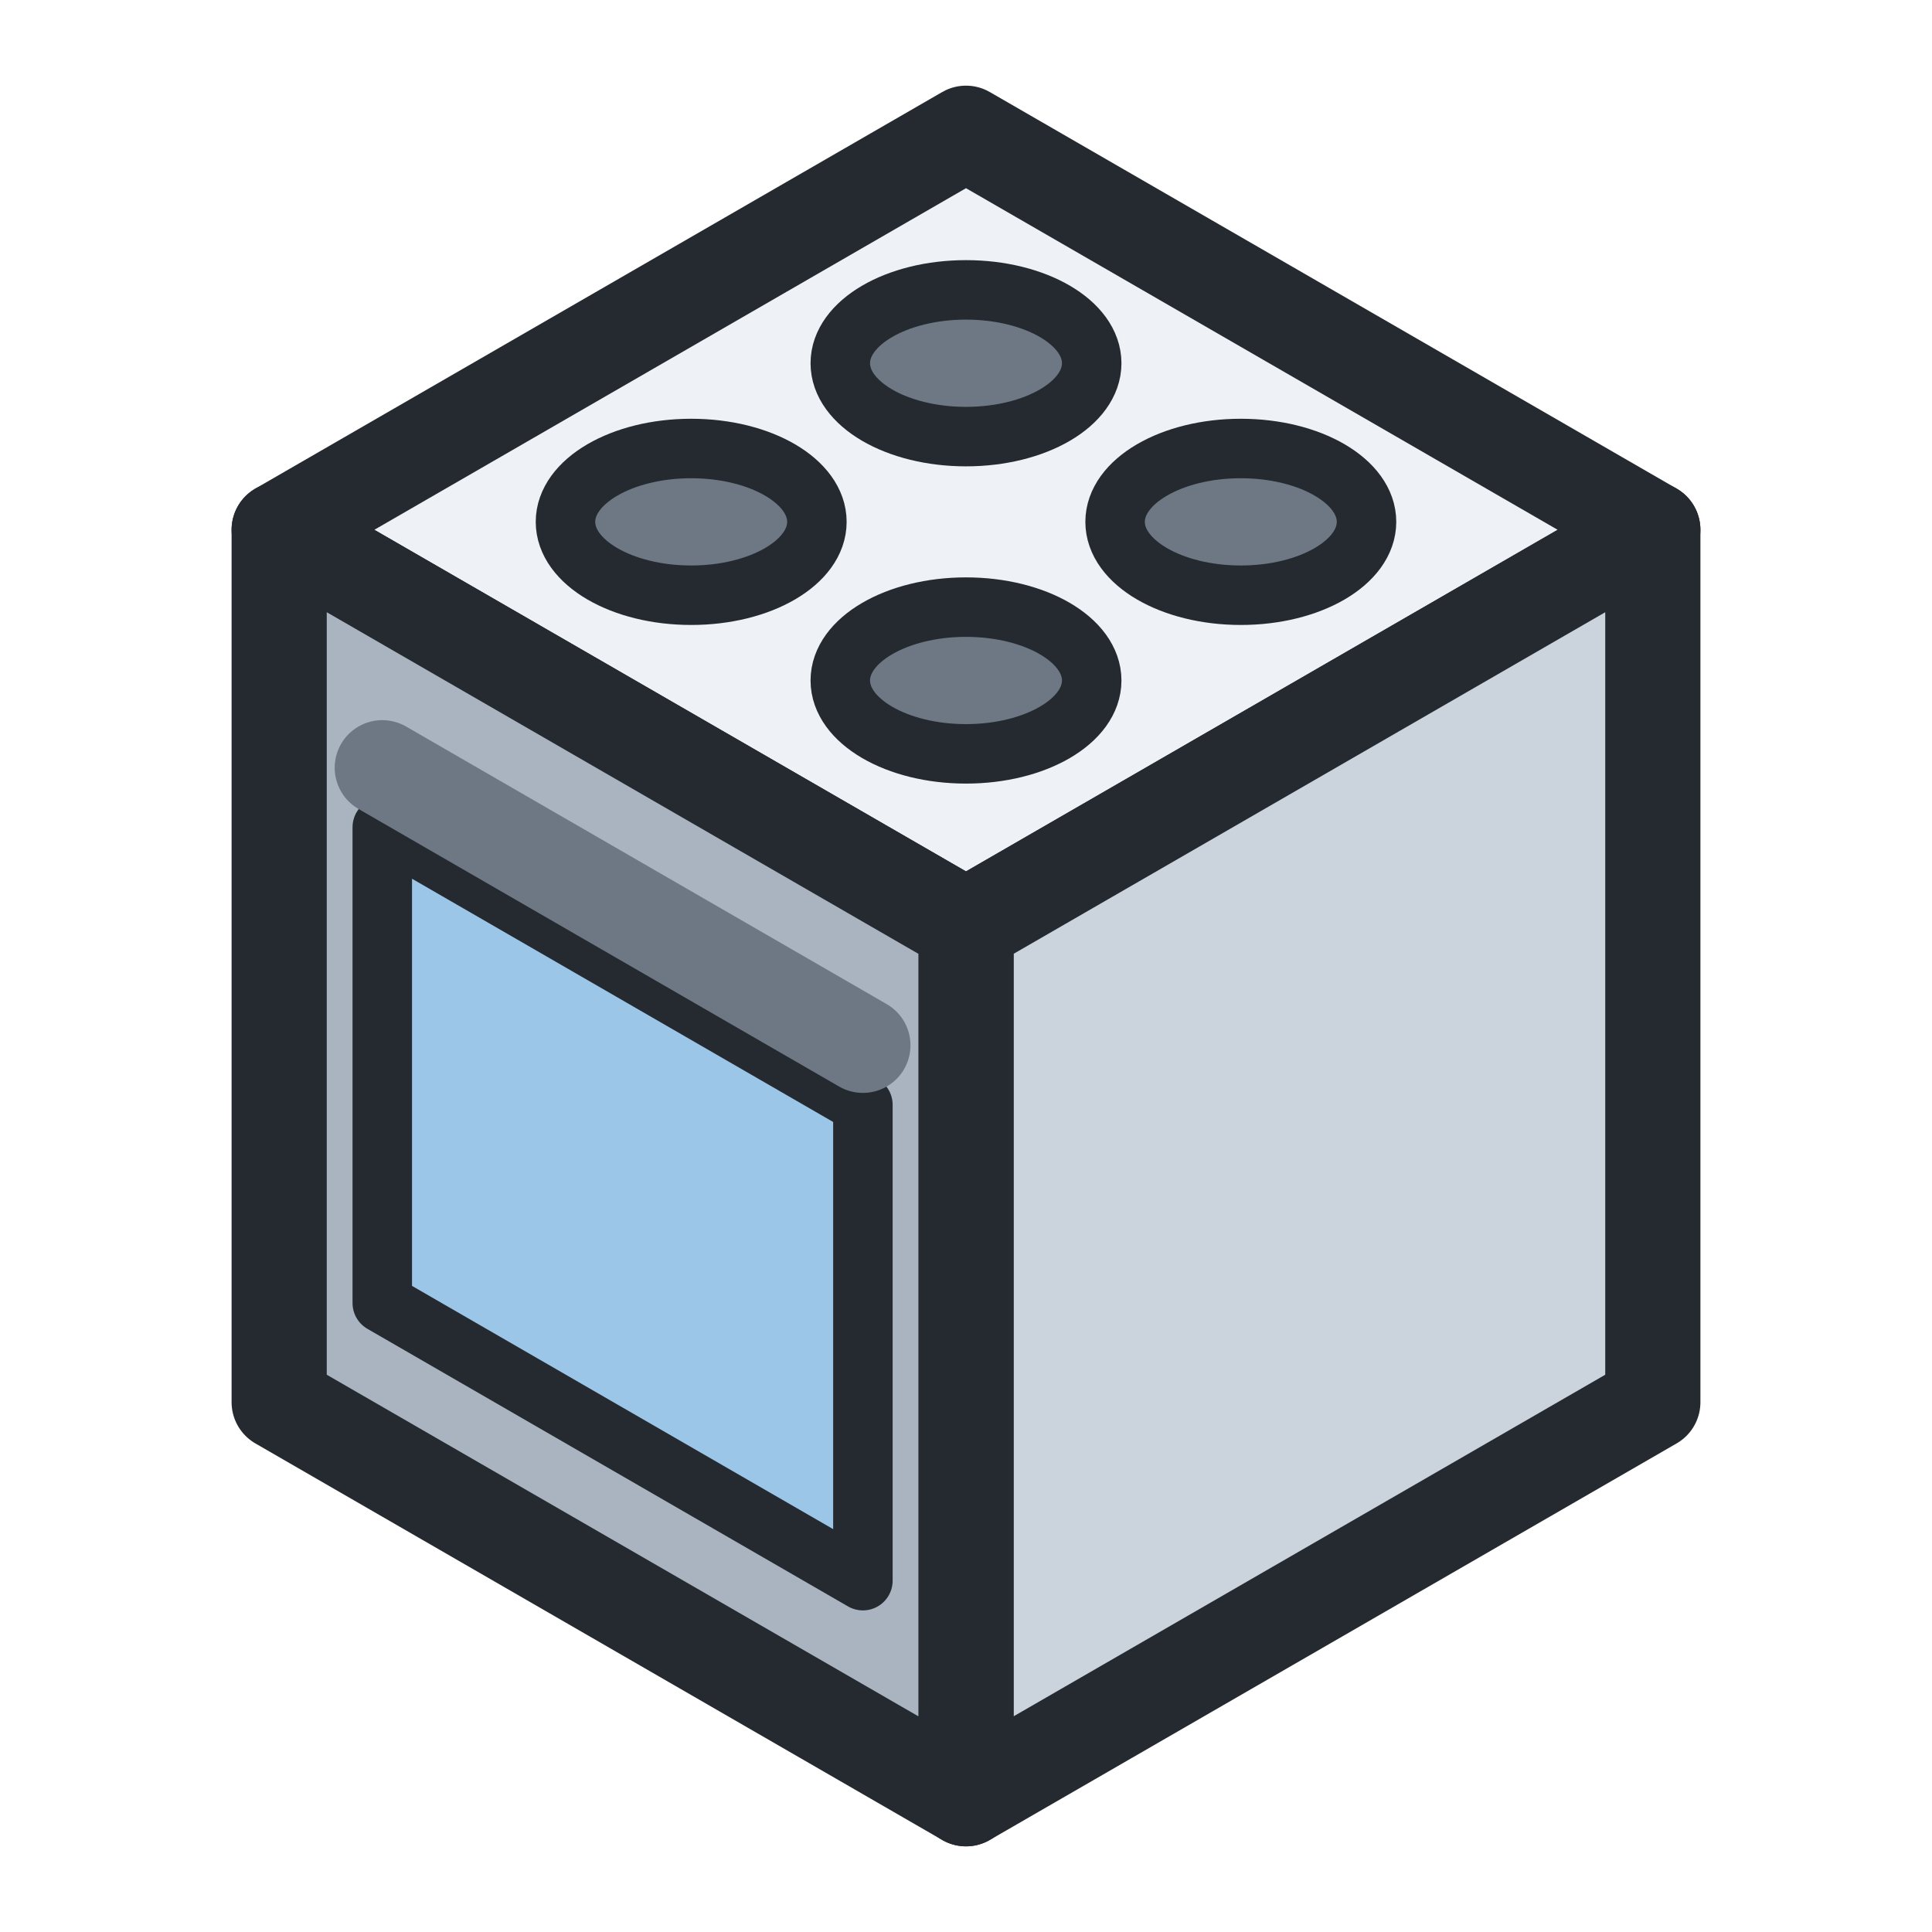
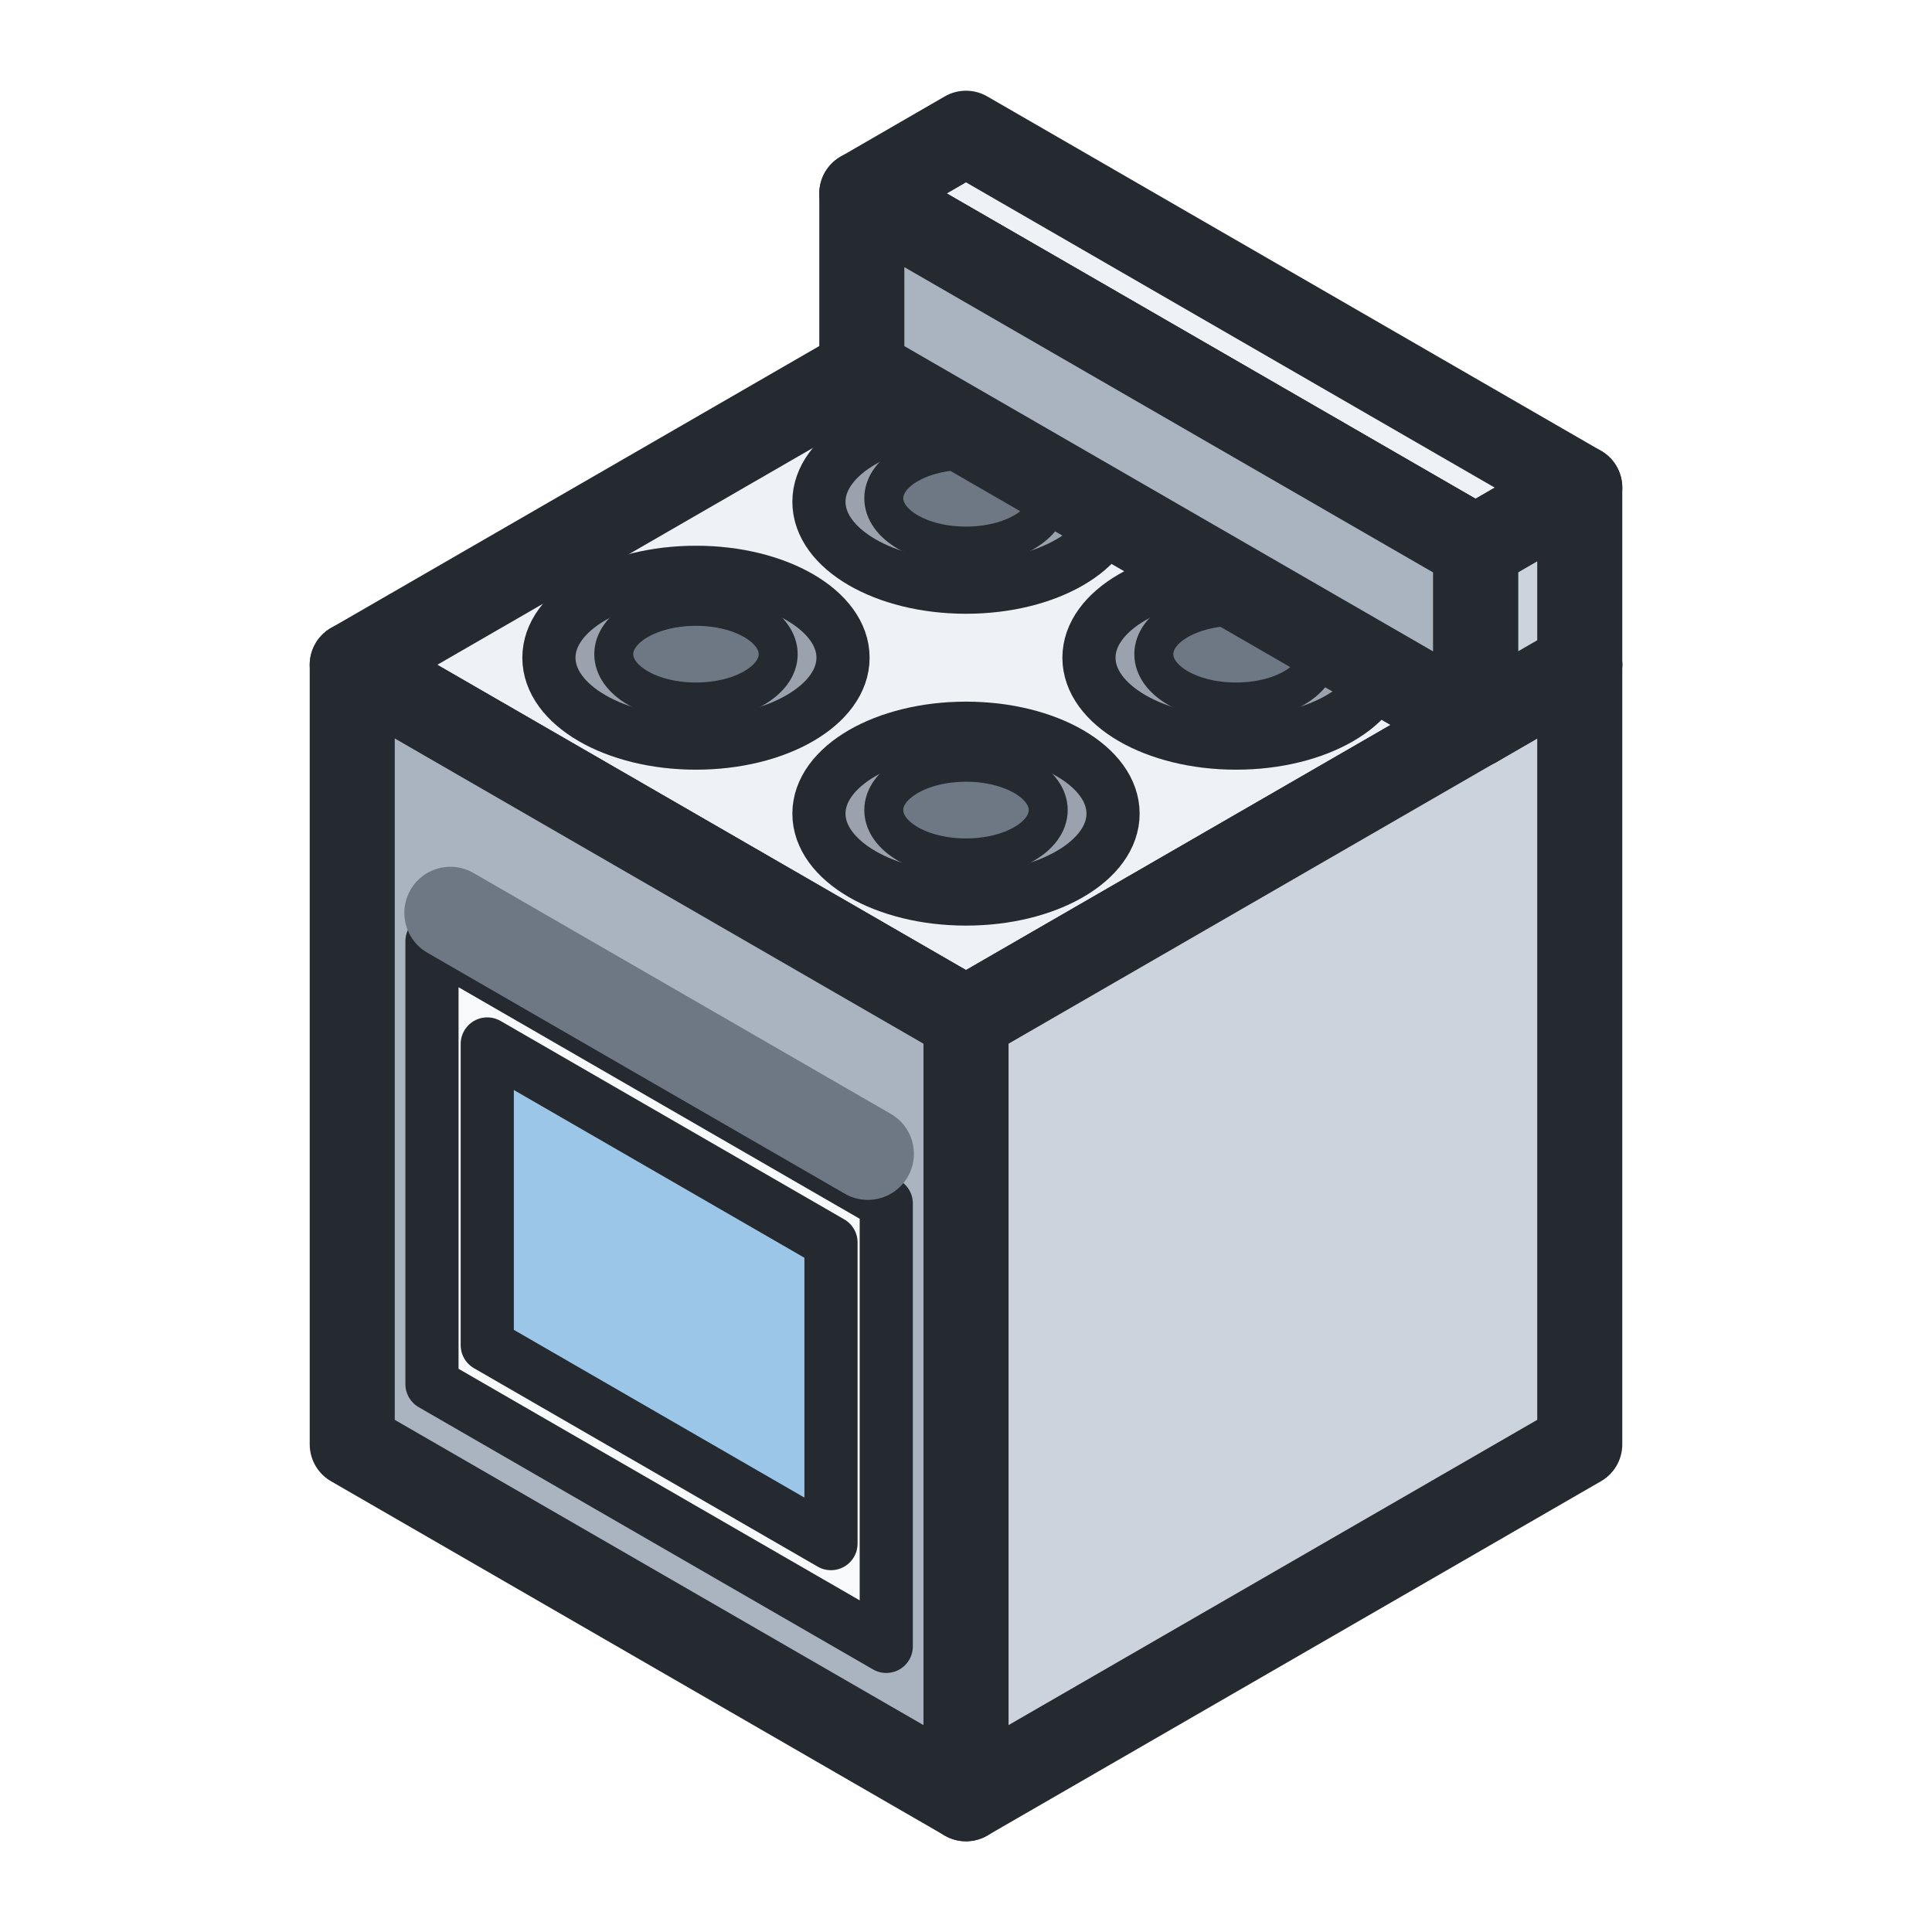
- <svg xmlns="http://www.w3.org/2000/svg" viewBox="-24.36 -25.36 48.72 48.72">
+ <svg xmlns="http://www.w3.org/2000/svg" viewBox="-27.26 -30.76 54.52 54.52">
  <ellipse cx="0.00" cy="10.00" rx="12.00" ry="6.00" fill="#0B1220" opacity="0.10" />
  <polygon points="0.00,-22.00 17.32,-12.00 0.00,-2.00 -17.32,-12.00" fill="#EEF1F5" stroke="#252A31" stroke-width="2.4" stroke-linejoin="round" />
  <polygon points="17.32,10.00 0.00,20.00 0.00,-2.00 17.32,-12.00" fill="#CBD3DC" stroke="#252A31" stroke-width="2.4" stroke-linejoin="round" />
  <polygon points="-17.32,10.00 0.00,20.00 0.00,-2.00 -17.32,-12.00" fill="#A9B4C0" stroke="#252A31" stroke-width="2.4" stroke-linejoin="round" />
-   <ellipse cx="0.00" cy="-16.20" rx="3.17" ry="1.85" fill="#6E7884" stroke="#252A31" stroke-width="1.5" />
-   <ellipse cx="6.93" cy="-12.20" rx="3.17" ry="1.85" fill="#6E7884" stroke="#252A31" stroke-width="1.5" />
-   <ellipse cx="-6.93" cy="-12.20" rx="3.17" ry="1.85" fill="#6E7884" stroke="#252A31" stroke-width="1.5" />
-   <ellipse cx="0.00" cy="-8.20" rx="3.17" ry="1.85" fill="#6E7884" stroke="#252A31" stroke-width="1.5" />
-   <polygon points="-14.72,7.50 -2.60,14.50 -2.60,2.50 -14.72,-4.50" fill="#9CC6E8" stroke="#252A31" stroke-width="1.5" stroke-linejoin="round" />
-   <line x1="-14.72" y1="-6.00" x2="-2.60" y2="1.00" stroke="#6E7884" stroke-width="2.4" stroke-linecap="round" />
+   <ellipse cx="0.00" cy="-16.60" rx="4.15" ry="2.41" fill="#9AA3AD" stroke="#252A31" stroke-width="1.5" />
+   <ellipse cx="0.00" cy="-16.70" rx="2.32" ry="1.35" fill="#6E7884" stroke="#252A31" stroke-width="1.1" />
+   <ellipse cx="7.62" cy="-12.20" rx="4.15" ry="2.41" fill="#9AA3AD" stroke="#252A31" stroke-width="1.5" />
+   <ellipse cx="7.62" cy="-12.30" rx="2.32" ry="1.35" fill="#6E7884" stroke="#252A31" stroke-width="1.1" />
+   <ellipse cx="-7.62" cy="-12.20" rx="4.15" ry="2.41" fill="#9AA3AD" stroke="#252A31" stroke-width="1.5" />
+   <ellipse cx="-7.62" cy="-12.30" rx="2.32" ry="1.35" fill="#6E7884" stroke="#252A31" stroke-width="1.1" />
+   <ellipse cx="0.00" cy="-7.80" rx="4.15" ry="2.41" fill="#9AA3AD" stroke="#252A31" stroke-width="1.5" />
+   <ellipse cx="0.00" cy="-7.90" rx="2.32" ry="1.35" fill="#6E7884" stroke="#252A31" stroke-width="1.1" />
+   <polygon points="0.00,-27.00 17.32,-17.00 14.38,-15.30 -2.94,-25.30" fill="#EEF1F5" stroke="#252A31" stroke-width="2.4" stroke-linejoin="round" />
+   <polygon points="17.32,-12.00 14.38,-10.30 14.38,-15.30 17.32,-17.00" fill="#CBD3DC" stroke="#252A31" stroke-width="2.4" stroke-linejoin="round" />
+   <polygon points="-2.94,-20.30 14.38,-10.30 14.38,-15.30 -2.94,-25.30" fill="#A9B4C0" stroke="#252A31" stroke-width="2.4" stroke-linejoin="round" />
+   <polygon points="-15.07,8.30 -2.25,15.70 -2.25,3.20 -15.07,-4.20" fill="#F7F9FB" stroke="#252A31" stroke-width="1.5" stroke-linejoin="round" />
+   <polygon points="-13.51,7.20 -3.81,12.80 -3.81,4.30 -13.51,-1.30" fill="#9CC6E8" stroke="#252A31" stroke-width="1.5" stroke-linejoin="round" />
+   <line x1="-14.55" y1="-5.00" x2="-2.77" y2="1.80" stroke="#6E7884" stroke-width="2.6" stroke-linecap="round" />
</svg>
